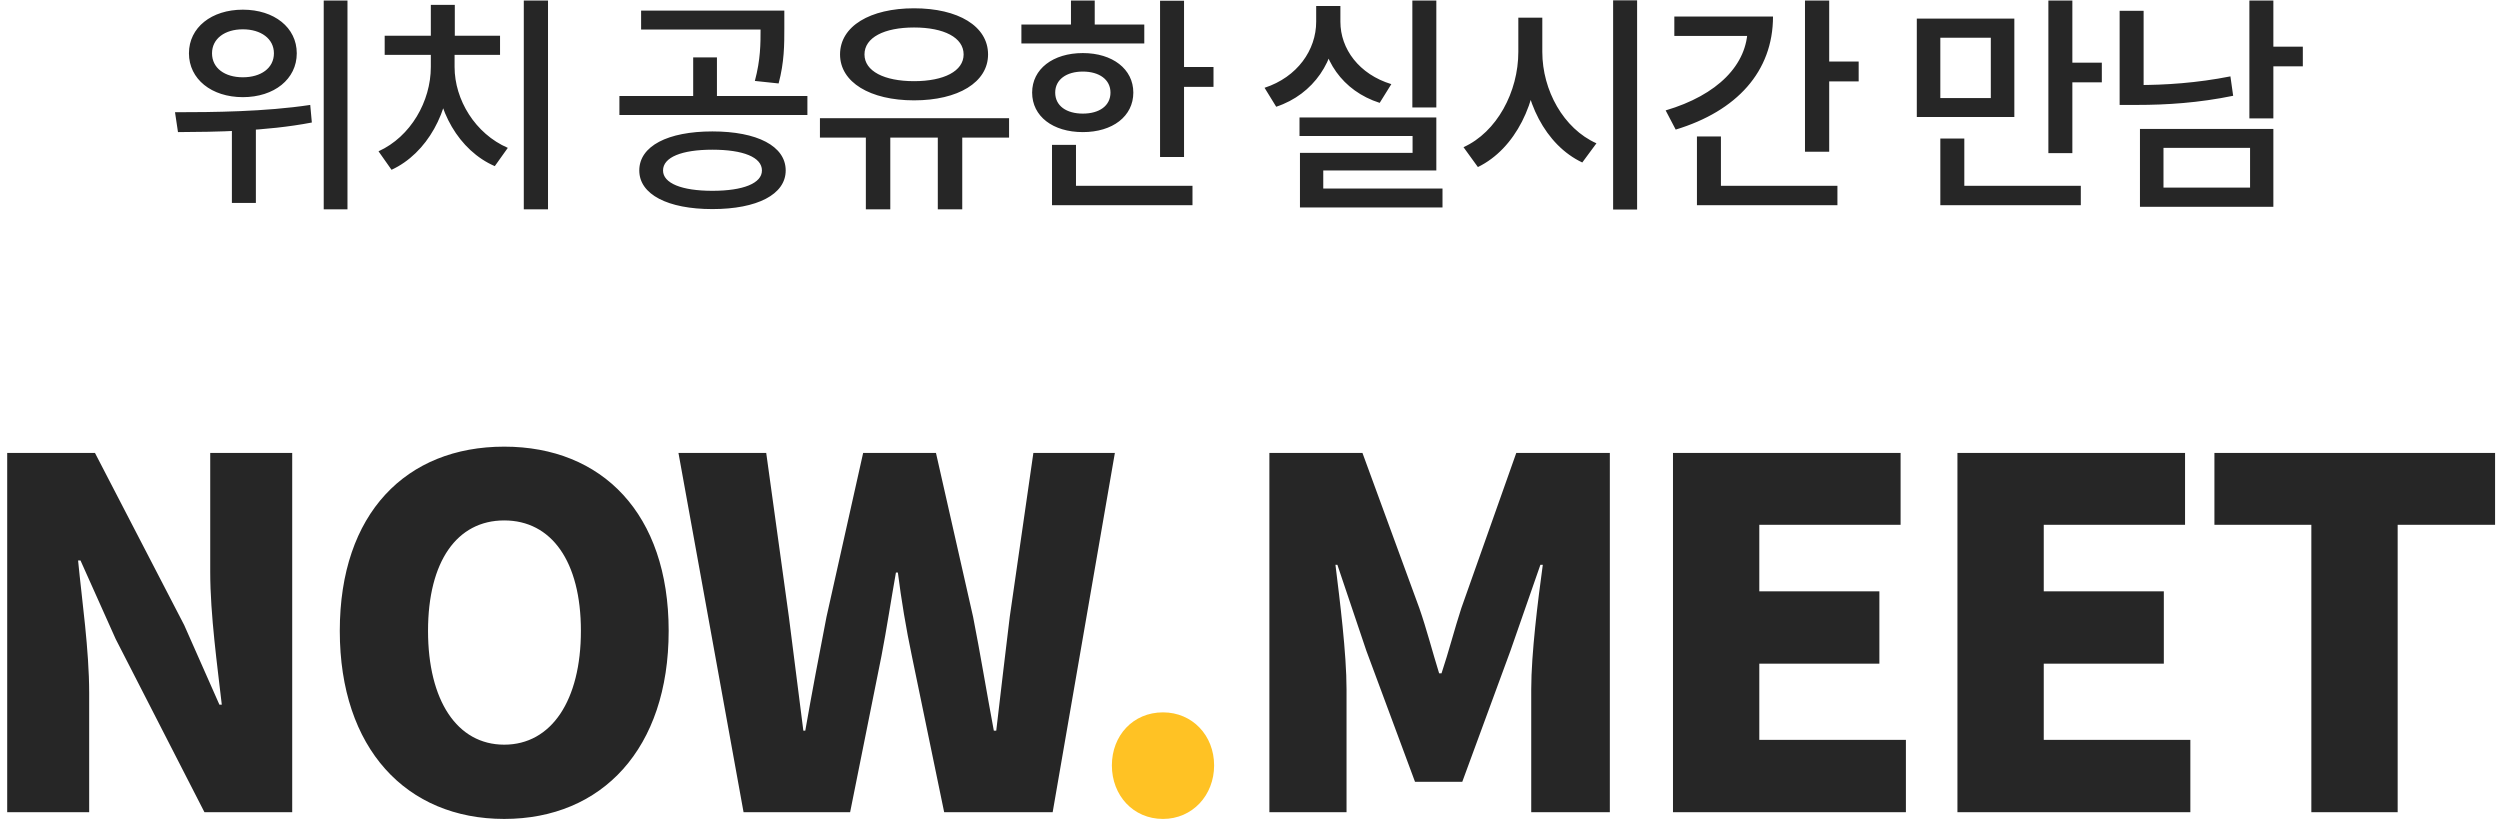
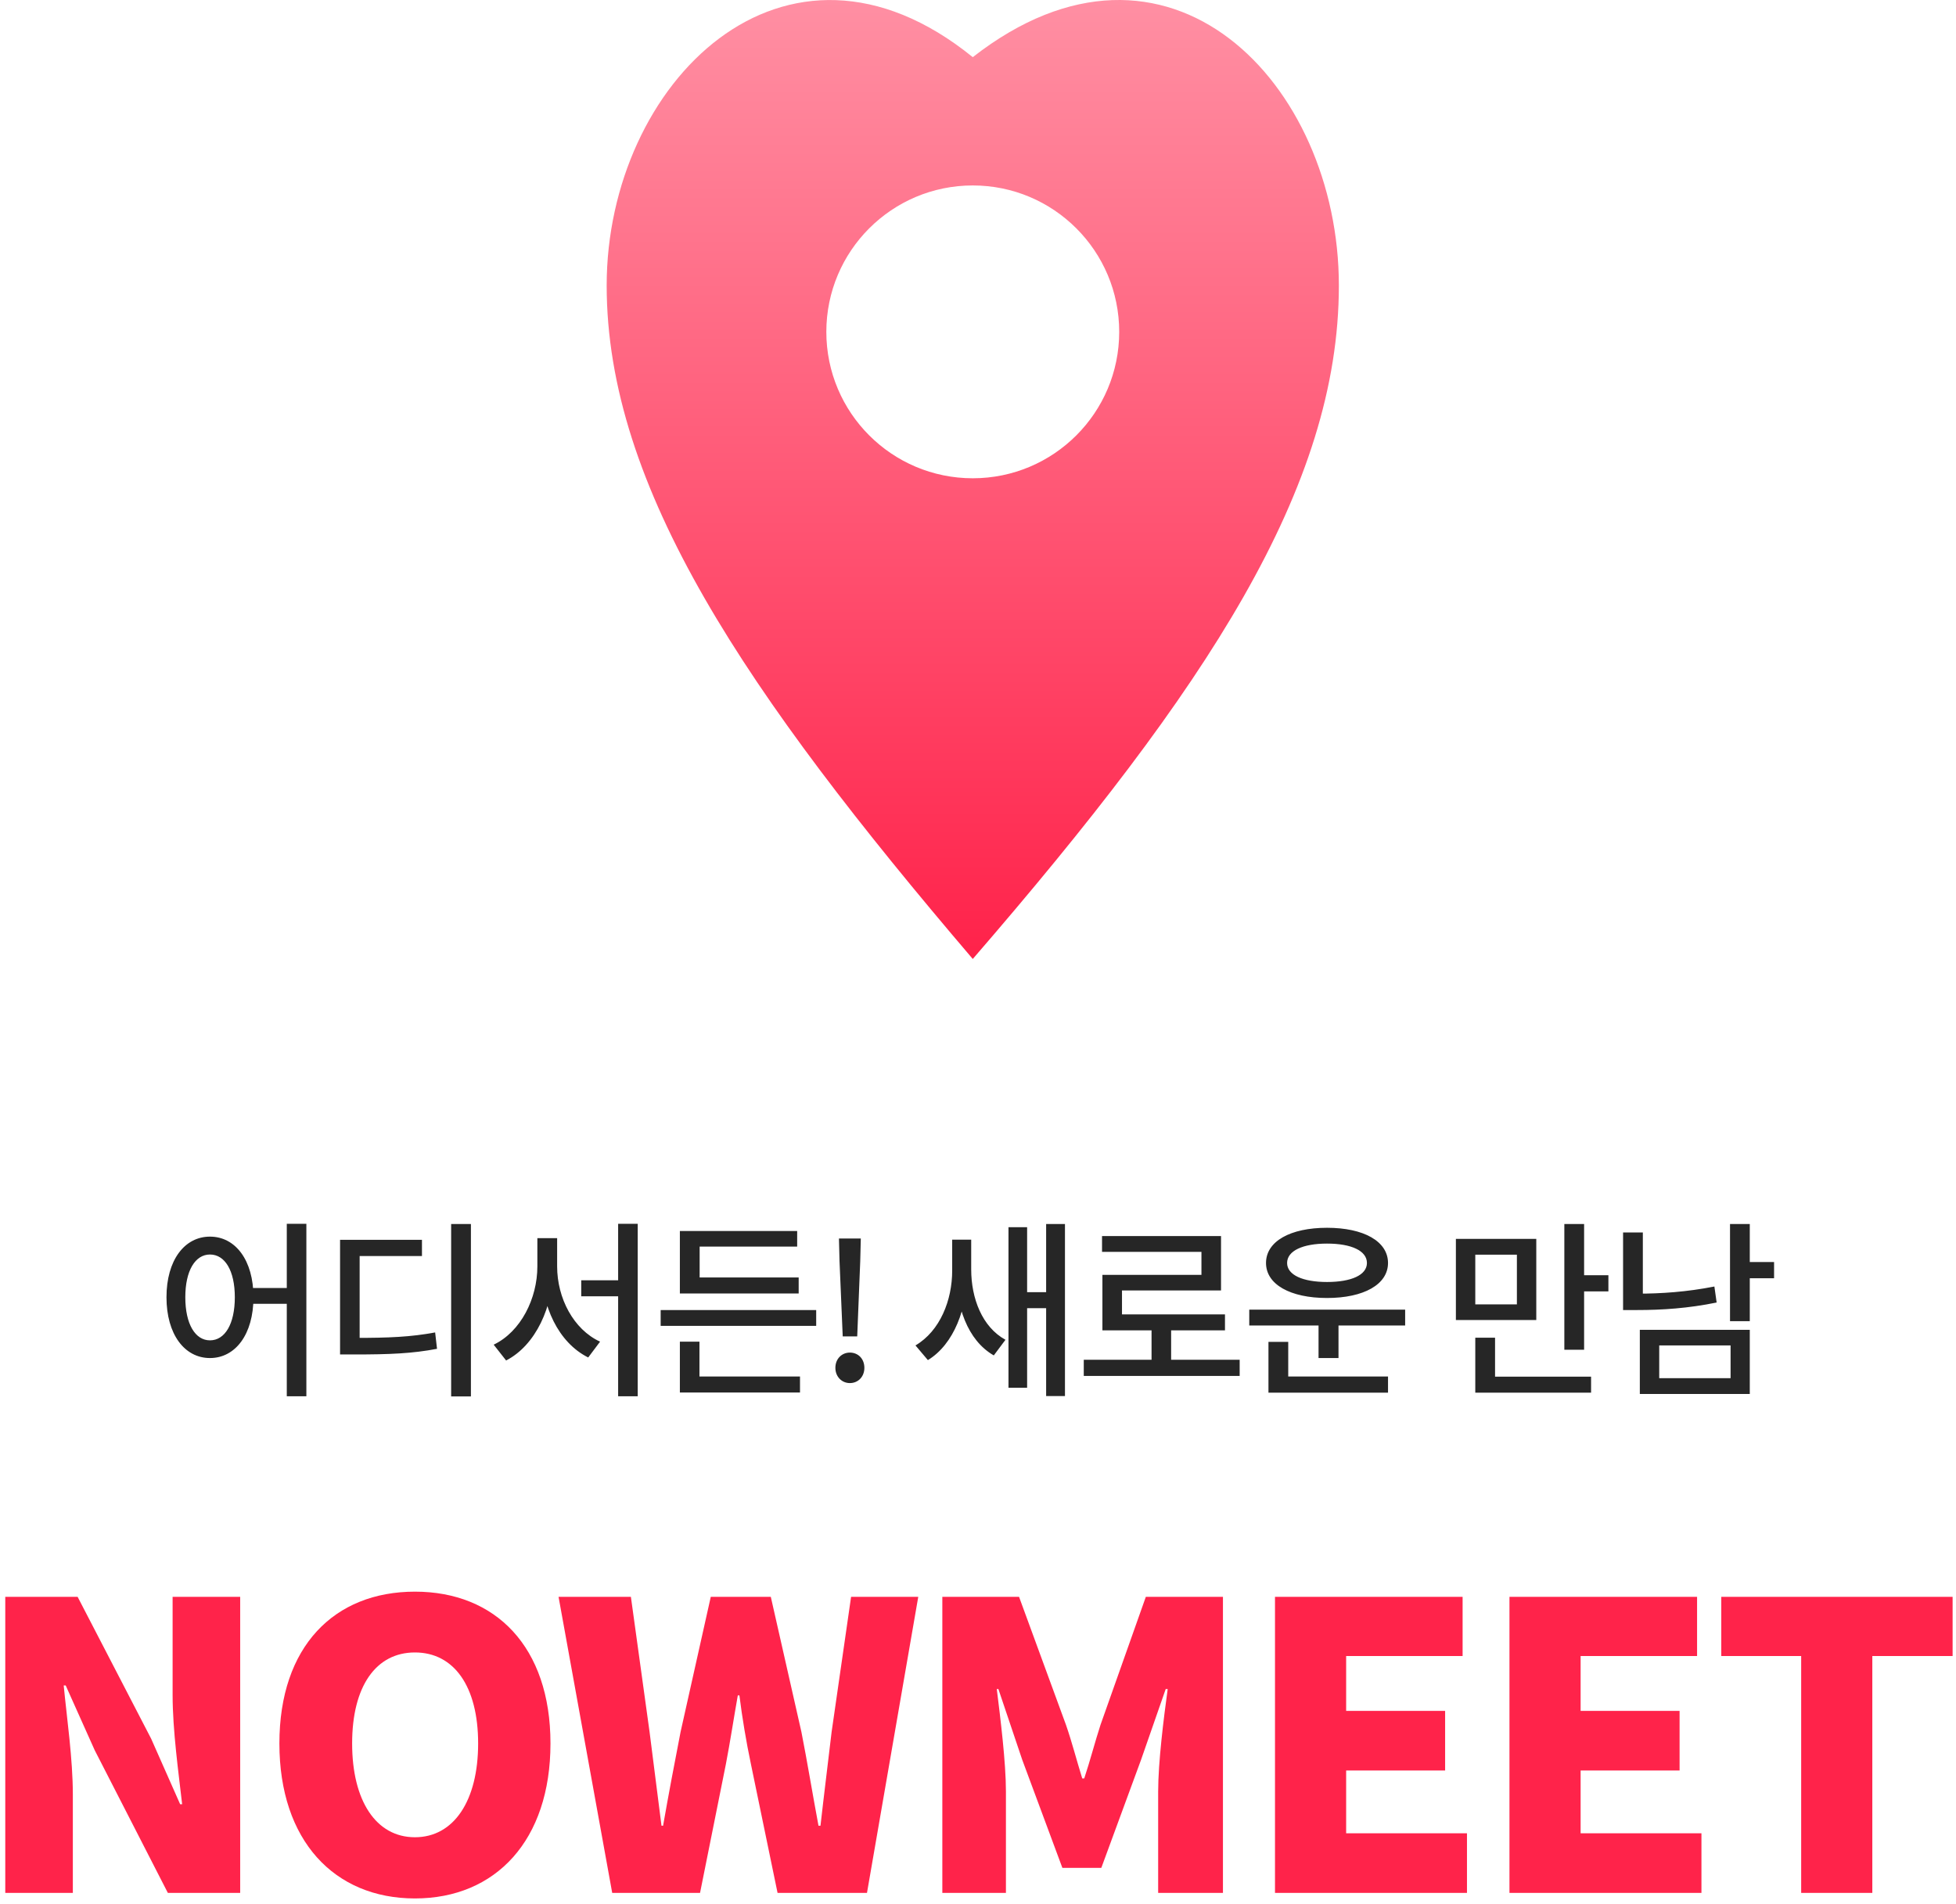
- <svg xmlns="http://www.w3.org/2000/svg" width="197" height="65" viewBox="0 0 197 65" fill="none">
-   <path d="M0.567 64V35.69H7.483L14.514 49.256L17.288 55.526H17.477C17.136 52.524 16.566 48.458 16.566 45.076V35.69H23.026V64H16.11L9.117 50.358L6.343 44.164H6.153C6.457 47.318 7.027 51.194 7.027 54.614V64H0.567ZM39.733 64.532C32.019 64.532 26.775 58.984 26.775 49.712C26.775 40.44 32.019 35.196 39.733 35.196C47.447 35.196 52.691 40.478 52.691 49.712C52.691 58.984 47.447 64.532 39.733 64.532ZM39.733 58.68C43.457 58.68 45.775 55.184 45.775 49.712C45.775 44.24 43.457 41.01 39.733 41.01C36.009 41.01 33.729 44.24 33.729 49.712C33.729 55.184 36.009 58.68 39.733 58.68ZM58.592 64L53.462 35.69H60.378L62.164 48.61C62.544 51.574 62.924 54.538 63.304 57.578H63.456C63.988 54.538 64.558 51.536 65.128 48.61L68.016 35.69H73.754L76.68 48.61C77.25 51.498 77.744 54.538 78.314 57.578H78.504C78.846 54.538 79.226 51.536 79.568 48.61L81.43 35.69H87.852L82.95 64H74.4L71.854 51.688C71.398 49.522 71.018 47.242 70.752 45.114H70.6C70.22 47.242 69.878 49.522 69.46 51.688L66.99 64H58.592ZM100.027 64V35.69H107.361L111.845 47.926C112.415 49.56 112.871 51.346 113.403 53.056H113.593C114.163 51.346 114.619 49.56 115.151 47.926L119.483 35.69H126.855V64H120.661V54.31C120.661 51.498 121.193 47.28 121.573 44.506H121.383L119.027 51.27L115.227 61.606H111.503L107.665 51.27L105.385 44.506H105.233C105.575 47.28 106.107 51.498 106.107 54.31V64H100.027ZM131.831 64V35.69H149.767V41.352H138.633V46.596H148.095V52.296H138.633V58.3H150.185V64H131.831ZM154.246 64V35.69H172.182V41.352H161.048V46.596H170.51V52.296H161.048V58.3H172.6V64H154.246ZM182.134 64V41.352H174.496V35.69H196.612V41.352H188.936V64H182.134Z" fill="#262626" />
-   <path d="M91.644 64.532C89.288 64.532 87.616 62.67 87.616 60.314C87.616 57.958 89.288 56.134 91.644 56.134C93.962 56.134 95.672 57.958 95.672 60.314C95.672 62.67 93.962 64.532 91.644 64.532Z" fill="#FFC224" />
-   <path d="M19.137 0.762C21.603 0.762 23.385 2.166 23.385 4.2C23.385 6.234 21.603 7.656 19.137 7.656C16.671 7.656 14.889 6.234 14.889 4.2C14.889 2.166 16.671 0.762 19.137 0.762ZM19.137 2.31C17.715 2.31 16.707 3.048 16.707 4.2C16.707 5.37 17.715 6.09 19.137 6.09C20.559 6.09 21.585 5.37 21.585 4.2C21.585 3.048 20.559 2.31 19.137 2.31ZM18.273 9.402H20.163V15.99H18.273V9.402ZM25.509 0.042H27.381V16.494H25.509V0.042ZM14.025 10.41L13.791 8.844C16.761 8.844 20.883 8.808 24.447 8.268L24.573 9.654C20.919 10.356 16.959 10.392 14.025 10.41ZM41.275 0.042H43.183V16.494H41.275V0.042ZM33.949 4.11H35.461V5.28C35.461 8.772 33.661 12.084 30.853 13.38L29.827 11.922C32.365 10.77 33.949 7.98 33.949 5.28V4.11ZM34.345 4.11H35.821V5.28C35.821 7.854 37.441 10.536 40.015 11.652L38.989 13.092C36.163 11.868 34.345 8.664 34.345 5.28V4.11ZM30.313 2.814H39.403V4.326H30.313V2.814ZM33.949 0.384H35.839V3.624H33.949V0.384ZM56.135 10.356C59.663 10.356 61.913 11.508 61.913 13.434C61.913 15.324 59.663 16.476 56.135 16.476C52.625 16.476 50.375 15.324 50.375 13.434C50.375 11.508 52.625 10.356 56.135 10.356ZM56.135 11.796C53.723 11.796 52.247 12.39 52.247 13.434C52.247 14.442 53.723 15.036 56.135 15.036C58.565 15.036 60.041 14.442 60.041 13.434C60.041 12.39 58.565 11.796 56.135 11.796ZM50.519 0.834H61.031V2.328H50.519V0.834ZM48.809 7.566H63.623V9.06H48.809V7.566ZM54.623 4.524H56.495V7.962H54.623V4.524ZM59.933 0.834H61.805V2.202C61.805 3.516 61.805 4.884 61.355 6.576L59.483 6.378C59.933 4.686 59.933 3.48 59.933 2.202V0.834ZM68.229 10.32H70.155V16.494H68.229V10.32ZM73.899 10.32H75.825V16.494H73.899V10.32ZM64.611 9.312H79.515V10.842H64.611V9.312ZM72.027 0.654C75.501 0.654 77.859 2.058 77.859 4.29C77.859 6.486 75.501 7.908 72.027 7.908C68.571 7.908 66.195 6.486 66.195 4.29C66.195 2.058 68.571 0.654 72.027 0.654ZM72.027 2.166C69.669 2.166 68.121 2.958 68.121 4.29C68.121 5.604 69.669 6.396 72.027 6.396C74.385 6.396 75.933 5.604 75.933 4.29C75.933 2.958 74.385 2.166 72.027 2.166ZM91.412 0.06H93.302V12.372H91.412V0.06ZM92.744 5.28H95.624V6.846H92.744V5.28ZM80.486 1.932H90.17V3.426H80.486V1.932ZM85.328 4.182C87.668 4.182 89.306 5.442 89.306 7.296C89.306 9.168 87.668 10.41 85.328 10.41C82.97 10.41 81.332 9.168 81.332 7.296C81.332 5.442 82.97 4.182 85.328 4.182ZM85.328 5.64C84.032 5.64 83.15 6.27 83.15 7.296C83.15 8.34 84.032 8.952 85.328 8.952C86.624 8.952 87.506 8.34 87.506 7.296C87.506 6.27 86.624 5.64 85.328 5.64ZM84.392 0.042H86.264V2.67H84.392V0.042ZM82.898 14.64H93.968V16.17H82.898V14.64ZM82.898 11.418H84.788V15.288H82.898V11.418ZM111.293 0.042H113.183V8.466H111.293V0.042ZM102.401 9.258H113.183V13.434H104.273V15.414H102.437V12.048H111.311V10.716H102.401V9.258ZM102.437 14.856H113.669V16.35H102.437V14.856ZM103.715 0.474H105.281V1.716C105.281 4.758 103.535 7.422 100.565 8.412L99.647 6.918C102.239 6.072 103.715 3.93 103.715 1.716V0.474ZM104.075 0.474H105.623V1.716C105.623 3.858 107.099 5.856 109.637 6.63L108.719 8.106C105.785 7.17 104.075 4.668 104.075 1.716V0.474ZM119.644 1.392H121.192V4.092C121.192 8.07 119.41 11.724 116.458 13.164L115.324 11.598C117.952 10.41 119.644 7.242 119.644 4.092V1.392ZM120.004 1.392H121.534V4.092C121.534 7.116 123.208 10.14 125.8 11.292L124.684 12.804C121.786 11.436 120.004 7.926 120.004 4.092V1.392ZM127.114 0.024H129.004V16.512H127.114V0.024ZM142.233 0.042H144.141V11.958H142.233V0.042ZM143.583 4.848H146.463V6.414H143.583V4.848ZM137.715 1.302H139.713C139.713 5.64 136.851 8.754 132.045 10.212L131.253 8.7C135.339 7.494 137.715 5.1 137.715 2.184V1.302ZM131.937 1.302H138.705V2.832H131.937V1.302ZM133.719 14.64H144.789V16.17H133.719V14.64ZM133.719 10.752H135.609V15.288H133.719V10.752ZM151.044 1.464H158.73V9.222H151.044V1.464ZM156.876 2.976H152.898V7.728H156.876V2.976ZM161.412 0.042H163.302V12.066H161.412V0.042ZM162.744 4.938H165.624V6.486H162.744V4.938ZM152.898 14.64H163.968V16.17H152.898V14.64ZM152.898 10.914H154.788V15.36H152.898V10.914ZM177.251 0.042H179.141V9.33H177.251V0.042ZM178.637 3.678H181.463V5.226H178.637V3.678ZM168.629 10.158H179.141V16.296H168.629V10.158ZM177.305 11.652H170.483V14.784H177.305V11.652ZM167.027 0.852H168.917V7.494H167.027V0.852ZM167.027 6.702H168.359C170.663 6.702 173.111 6.54 175.757 6.018L175.973 7.548C173.255 8.106 170.753 8.268 168.359 8.268H167.027V6.702Z" fill="#262626" />
+ <svg xmlns="http://www.w3.org/2000/svg" width="187" height="182" viewBox="0 0 187 182" fill="none">
+   <path d="M0.504 181V152.69H7.42L14.45 166.256L17.224 172.526H17.414C17.072 169.524 16.502 165.458 16.502 162.076V152.69H22.962V181H16.046L9.054 167.358L6.28 161.164H6.09C6.394 164.318 6.964 168.194 6.964 171.614V181H0.504ZM39.669 181.532C31.955 181.532 26.711 175.984 26.711 166.712C26.711 157.44 31.955 152.196 39.669 152.196C47.383 152.196 52.627 157.478 52.627 166.712C52.627 175.984 47.383 181.532 39.669 181.532ZM39.669 175.68C43.393 175.68 45.711 172.184 45.711 166.712C45.711 161.24 43.393 158.01 39.669 158.01C35.945 158.01 33.665 161.24 33.665 166.712C33.665 172.184 35.945 175.68 39.669 175.68ZM58.529 181L53.399 152.69H60.315L62.101 165.61C62.481 168.574 62.861 171.538 63.241 174.578H63.393C63.925 171.538 64.495 168.536 65.065 165.61L67.953 152.69H73.691L76.617 165.61C77.187 168.498 77.681 171.538 78.251 174.578H78.441C78.783 171.538 79.163 168.536 79.505 165.61L81.367 152.69H87.789L82.887 181H74.337L71.791 168.688C71.335 166.522 70.955 164.242 70.689 162.114H70.537C70.157 164.242 69.815 166.522 69.397 168.688L66.927 181H58.529ZM90.09 181V152.69H97.424L101.908 164.926C102.478 166.56 102.934 168.346 103.466 170.056H103.656C104.226 168.346 104.682 166.56 105.214 164.926L109.546 152.69H116.918V181H110.724V171.31C110.724 168.498 111.256 164.28 111.636 161.506H111.446L109.09 168.27L105.29 178.606H101.566L97.728 168.27L95.448 161.506H95.296C95.638 164.28 96.17 168.498 96.17 171.31V181H90.09ZM121.894 181V152.69H139.83V158.352H128.696V163.596H138.158V169.296H128.696V175.3H140.248V181H121.894ZM144.31 181V152.69H162.246V158.352H151.112V163.596H160.574V169.296H151.112V175.3H162.664V181H144.31ZM172.198 181V158.352H164.56V152.69H186.676V158.352H179V181H172.198Z" fill="#FF234A" />
+   <path d="M20.074 118.248C22.504 118.248 24.232 120.498 24.232 124.044C24.232 127.59 22.504 129.858 20.074 129.858C17.644 129.858 15.916 127.59 15.916 124.044C15.916 120.498 17.644 118.248 20.074 118.248ZM20.074 119.958C18.67 119.958 17.716 121.488 17.716 124.044C17.716 126.618 18.67 128.166 20.074 128.166C21.496 128.166 22.45 126.618 22.45 124.044C22.45 121.488 21.496 119.958 20.074 119.958ZM27.418 117.024H29.29V133.512H27.418V117.024ZM23.656 123.162H28.228V124.674H23.656V123.162ZM43.131 117.042H45.021V133.53H43.131V117.042ZM32.511 127.932H33.879C37.227 127.932 39.261 127.842 41.601 127.41L41.781 128.976C39.405 129.426 37.281 129.516 33.879 129.516H32.511V127.932ZM32.511 118.554H40.341V120.102H34.383V128.526H32.511V118.554ZM55.568 122.424H60.032V123.954H55.568V122.424ZM51.374 118.392H52.904V121.092C52.904 124.962 51.212 128.634 48.386 130.092L47.198 128.58C49.79 127.338 51.374 124.17 51.374 121.092V118.392ZM51.752 118.392H53.264V121.092C53.264 124.134 54.83 127.122 57.368 128.292L56.234 129.804C53.39 128.382 51.752 124.908 51.752 121.092V118.392ZM59.096 117.024H60.968V133.512H59.096V117.024ZM63.162 125.268H78.03V126.78H63.162V125.268ZM64.998 122.154H76.356V123.684H64.998V122.154ZM64.998 117.708H76.212V119.202H66.888V122.676H64.998V117.708ZM64.998 131.622H76.482V133.152H64.998V131.622ZM64.998 128.292H66.87V132.018H64.998V128.292ZM80.567 127.788L80.261 120.588L80.207 118.428H82.295L82.241 120.588L81.953 127.788H80.567ZM81.251 132.252C80.477 132.252 79.865 131.64 79.865 130.794C79.865 129.93 80.477 129.336 81.251 129.336C82.043 129.336 82.637 129.93 82.637 130.794C82.637 131.64 82.043 132.252 81.251 132.252ZM91.032 118.536H92.49V121.506C92.49 125.07 91.212 128.526 88.71 130.056L87.522 128.652C89.88 127.266 91.032 124.314 91.032 121.506V118.536ZM91.374 118.536H92.85V121.38C92.85 124.152 93.894 126.888 96.126 128.112L95.01 129.606C92.49 128.166 91.374 124.89 91.374 121.38V118.536ZM100.014 117.042H101.814V133.494H100.014V117.042ZM97.674 123.558H100.644V125.088H97.674V123.558ZM96.414 117.348H98.196V132.702H96.414V117.348ZM103.612 130.02H118.516V131.568H103.612V130.02ZM110.092 126.672H111.964V130.65H110.092V126.672ZM105.358 118.194H116.734V123.396H107.266V126.456H105.394V121.902H114.862V119.706H105.358V118.194ZM105.394 125.682H117.112V127.212H105.394V125.682ZM119.433 125.232H134.337V126.744H119.433V125.232ZM126.057 126.204H127.965V129.858H126.057V126.204ZM121.269 131.622H132.699V133.17H121.269V131.622ZM121.269 128.31H123.159V132.036H121.269V128.31ZM126.867 117.402C130.377 117.402 132.699 118.698 132.699 120.768C132.699 122.82 130.377 124.116 126.867 124.116C123.357 124.116 121.035 122.82 121.035 120.768C121.035 118.698 123.357 117.402 126.867 117.402ZM126.867 118.914C124.563 118.914 123.051 119.598 123.051 120.768C123.051 121.92 124.563 122.586 126.867 122.586C129.189 122.586 130.683 121.92 130.683 120.768C130.683 119.598 129.189 118.914 126.867 118.914ZM139.188 118.464H146.874V126.222H139.188V118.464ZM145.02 119.976H141.042V124.728H145.02V119.976ZM149.556 117.042H151.446V129.066H149.556V117.042ZM150.888 121.938H153.768V123.486H150.888V121.938ZM141.042 131.64H152.112V133.17H141.042V131.64ZM141.042 127.914H142.932V132.36H141.042V127.914ZM165.395 117.042H167.285V126.33H165.395V117.042ZM166.781 120.678H169.607V122.226H166.781V120.678ZM156.773 127.158H167.285V133.296H156.773V127.158ZM165.449 128.652H158.627V131.784H165.449V128.652ZM155.171 117.852H157.061V124.494H155.171V117.852ZM155.171 123.702H156.503C158.807 123.702 161.255 123.54 163.901 123.018L164.117 124.548C161.399 125.106 158.897 125.268 156.503 125.268H155.171V123.702Z" fill="#262626" />
+   <path fill-rule="evenodd" clip-rule="evenodd" d="M93 91.698C115.4 65.798 128 46.628 128 27.298C128 7.968 111.667 -9.108 93 5.466C75.033 -9.1 58 7.968 58 27.298C58 46.628 71.3 66.264 93 91.698ZM93 45.733C100.732 45.733 107 39.465 107 31.733C107 24.001 100.732 17.733 93 17.733C85.268 17.733 79 24.001 79 31.733C79 39.465 85.268 45.733 93 45.733Z" fill="url(#paint0_linear_411_4066)" />
+   <defs>
+     <linearGradient id="paint0_linear_411_4066" x1="93" y1="0" x2="93" y2="91.698" gradientUnits="userSpaceOnUse">
+       <stop stop-color="#FF8FA3" />
+       <stop offset="1" stop-color="#FF224A" />
+     </linearGradient>
+   </defs>
</svg>
